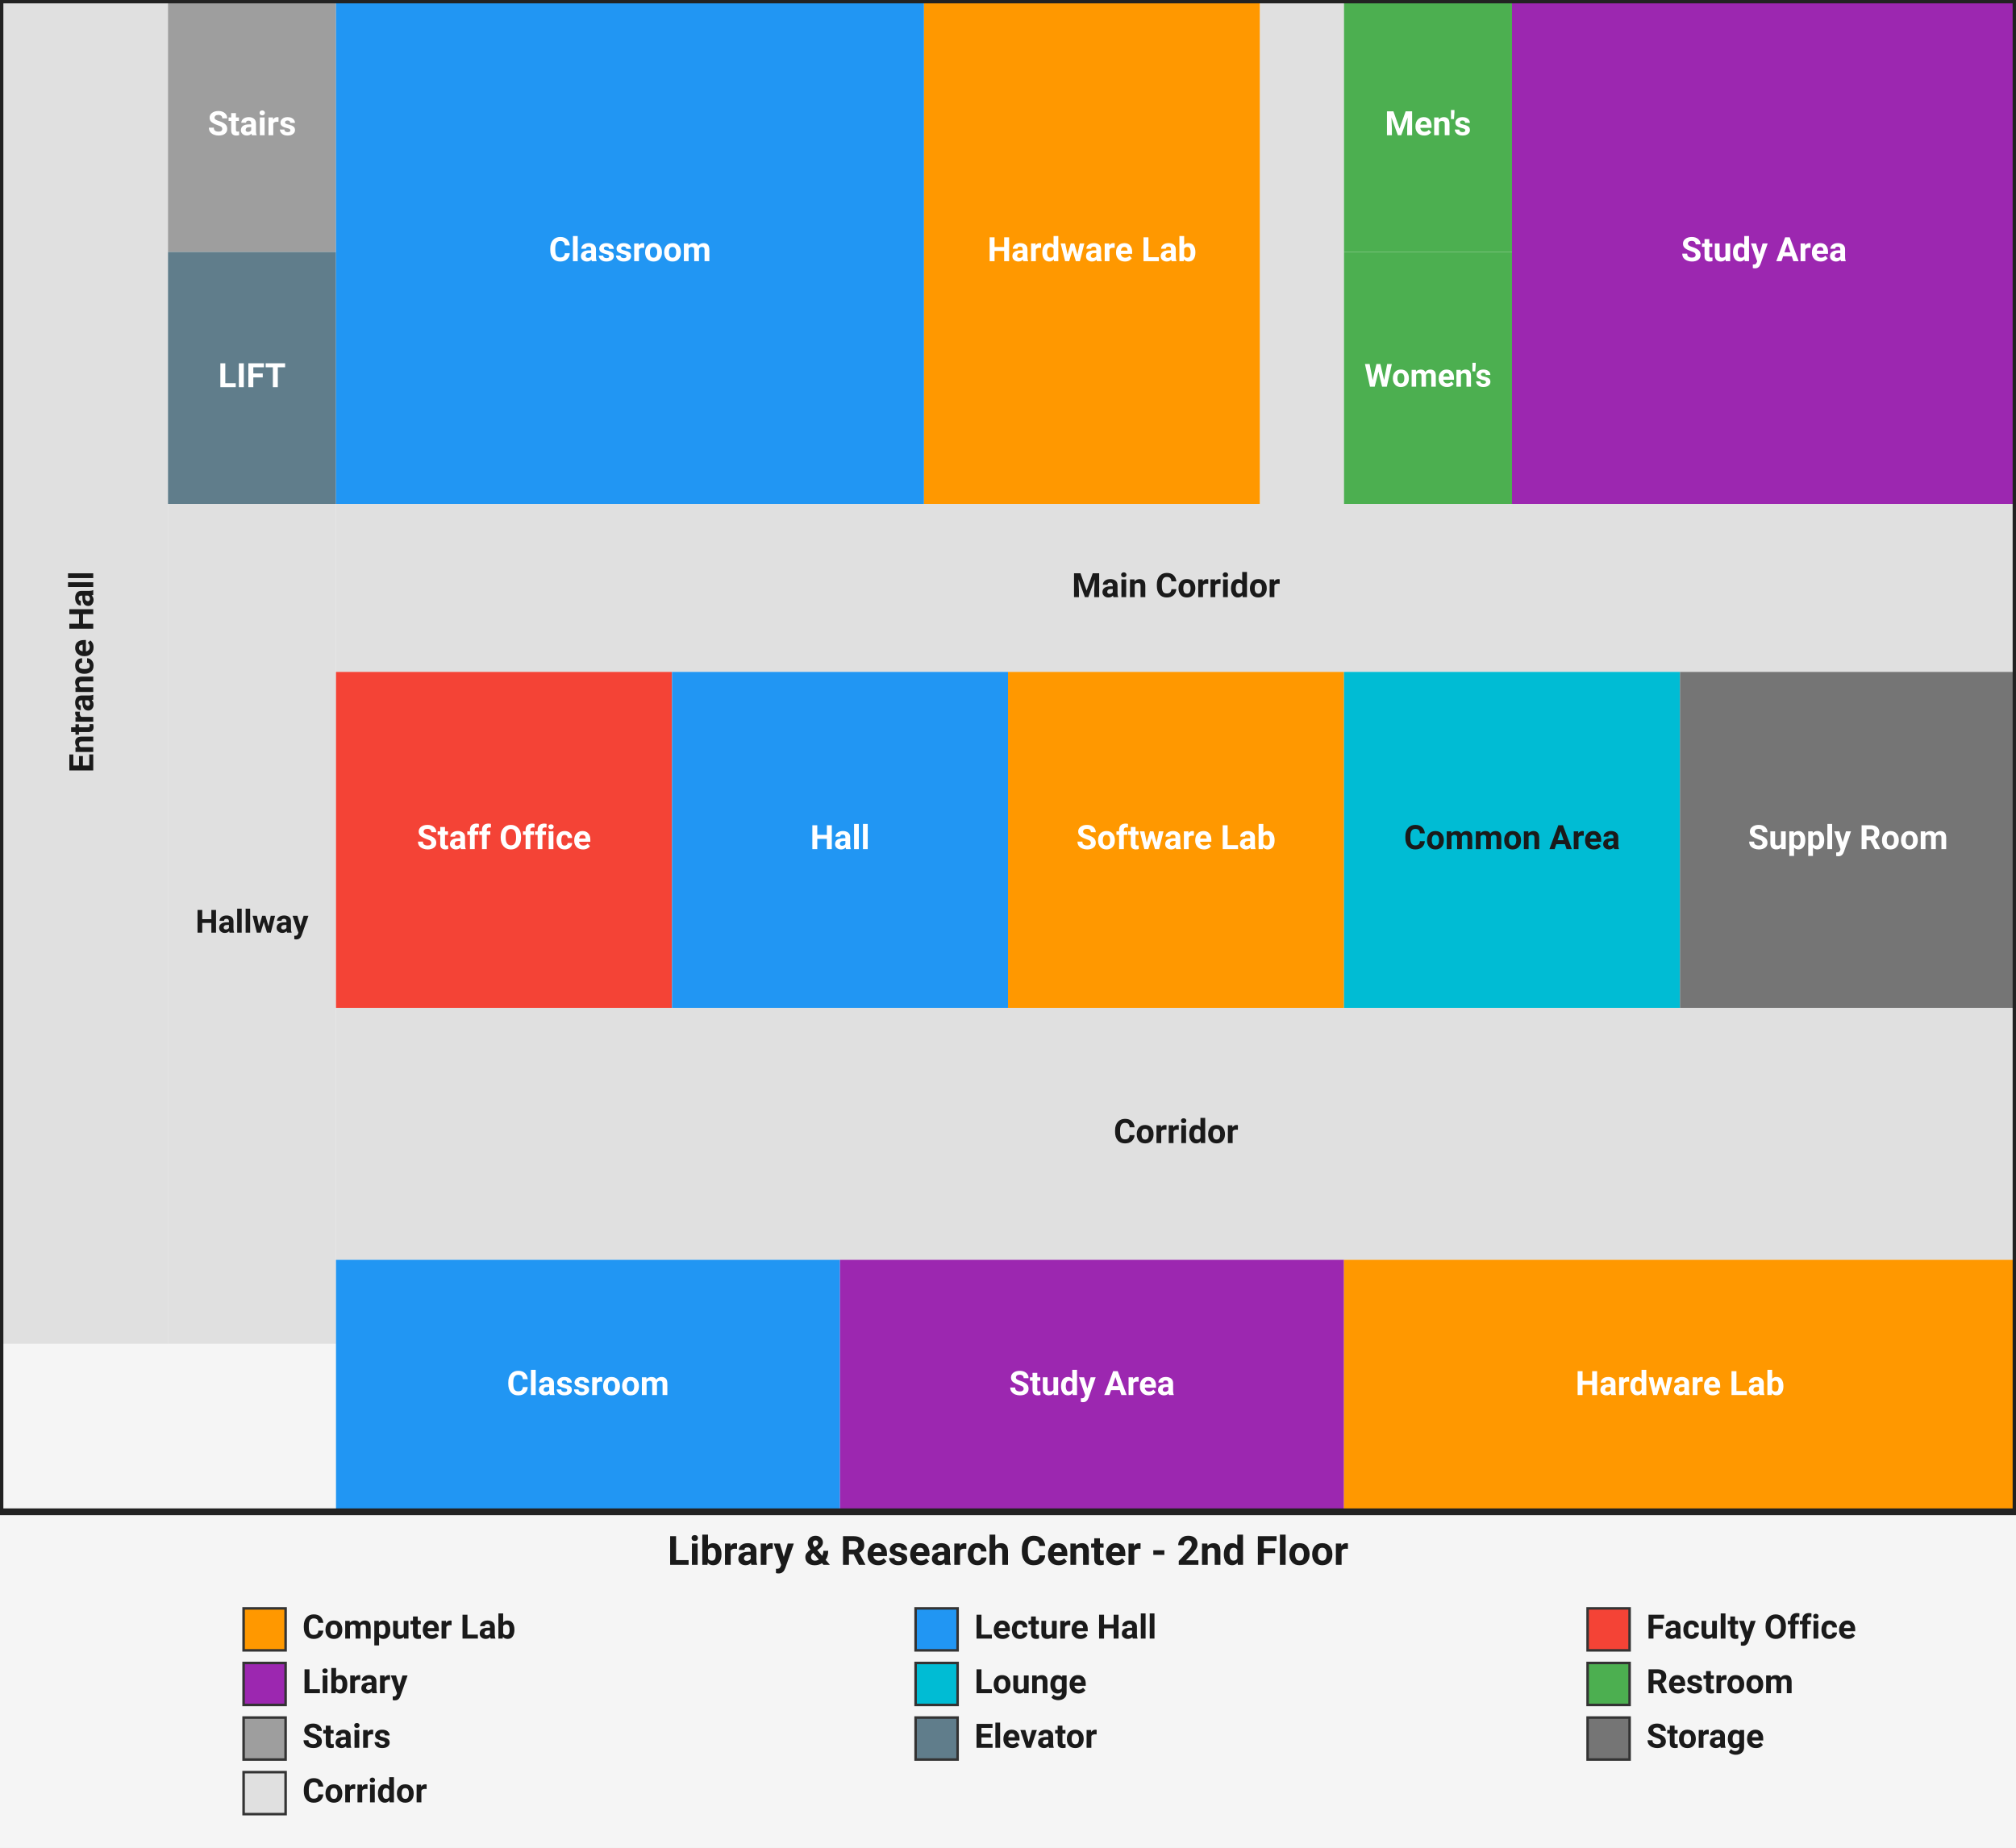
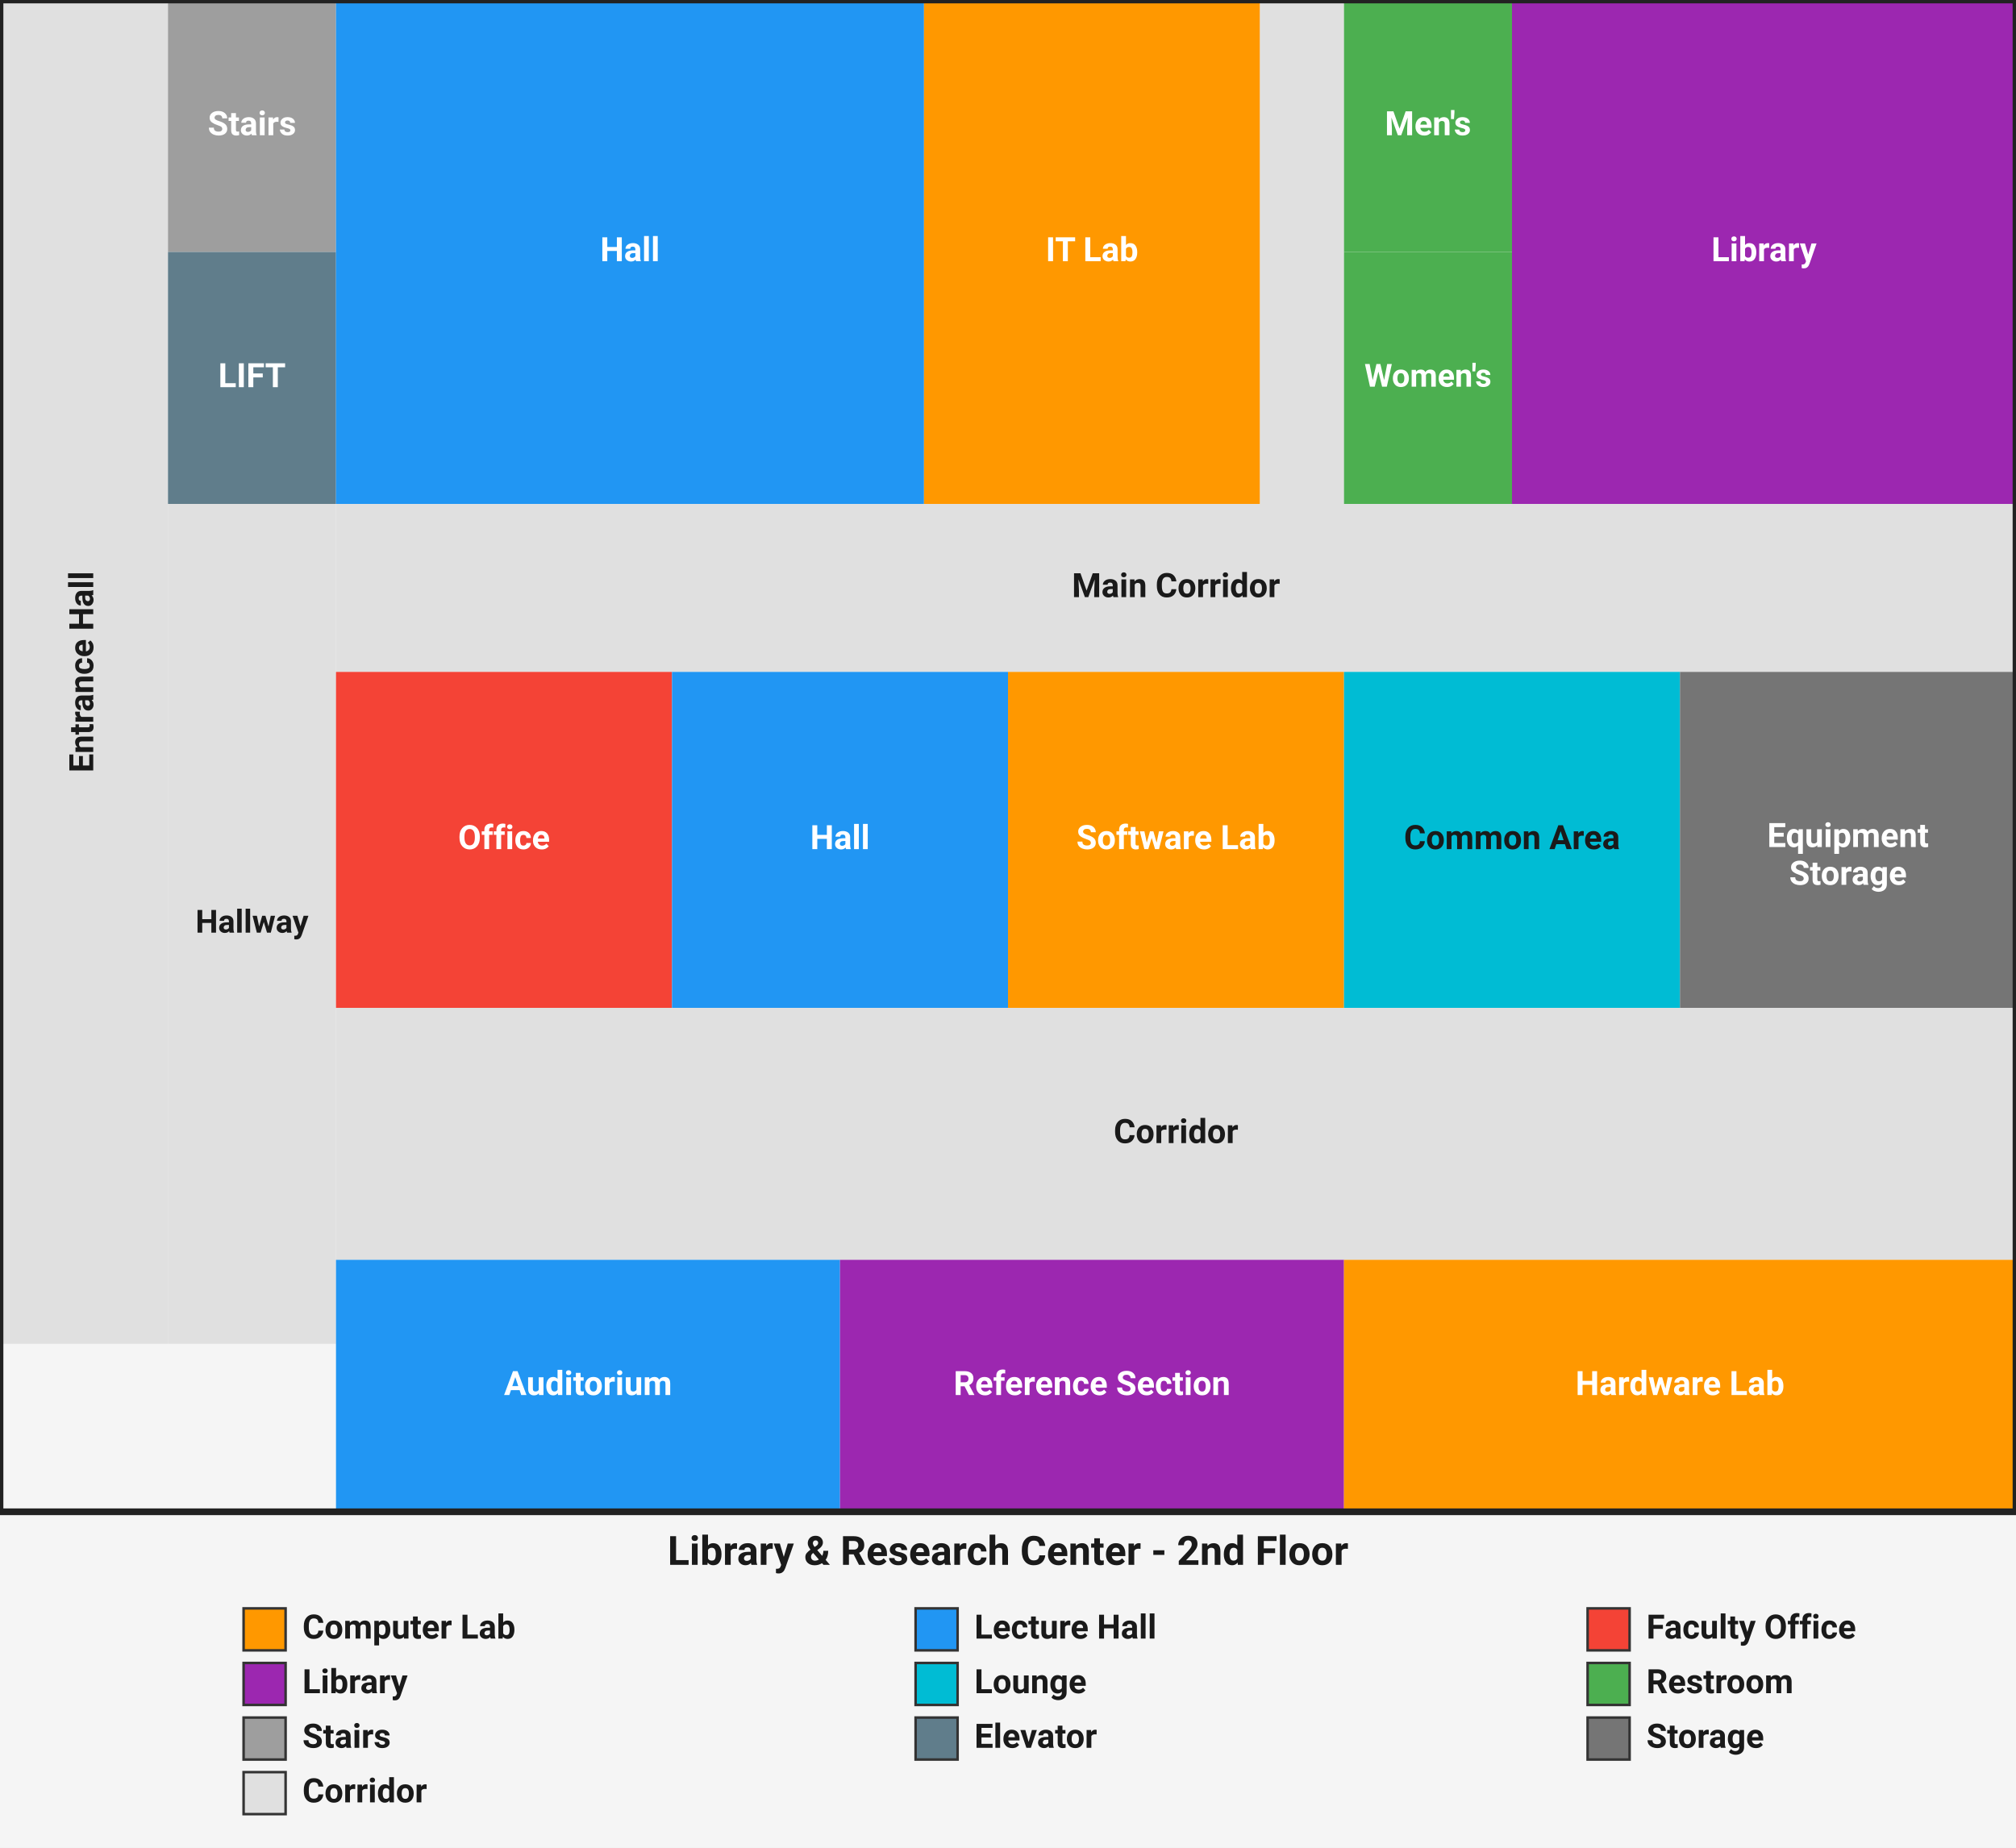
<svg xmlns="http://www.w3.org/2000/svg" viewBox="0 0 2400 2200" width="2400" height="2200" style="display:block; max-width:100%; height:auto;">
  <defs>
    <style>
      text { 
        -webkit-font-smoothing: antialiased;
        -moz-osx-font-smoothing: grayscale;
      }
    </style>
  </defs>
  <rect x="0" y="0" width="2400" height="2200" fill="#f5f5f5" />
  <rect x="0" y="0" width="200" height="1600" fill="#E0E0E0" stroke="none" />
  <text x="100.0" y="800.0" font-family="Roboto,Segoe UI,Arial,sans-serif" font-size="40" font-weight="600" fill="#1a1a1a" text-anchor="middle" dominant-baseline="middle" transform="rotate(-90 100.0 800.0)">
              Entrance Hall
            </text>
  <rect x="200" y="0" width="200" height="300" fill="#9E9E9E" stroke="none" />
  <text x="300.0" y="150.0" font-family="Roboto,Segoe UI,Arial,sans-serif" font-size="40" font-weight="600" fill="white" text-anchor="middle" dominant-baseline="middle">
              Stairs
            </text>
  <rect x="200" y="300" width="200" height="300" fill="#607D8B" stroke="none" />
  <text x="300.0" y="450.0" font-family="Roboto,Segoe UI,Arial,sans-serif" font-size="40" font-weight="600" fill="white" text-anchor="middle" dominant-baseline="middle">
              LIFT
            </text>
  <rect x="200" y="600" width="200" height="1000" fill="#E0E0E0" stroke="none" />
  <text x="300.0" y="1100.0" font-family="Roboto,Segoe UI,Arial,sans-serif" font-size="38" font-weight="600" fill="#1a1a1a" text-anchor="middle" dominant-baseline="middle">
              Hallway
            </text>
  <rect x="400" y="0" width="700" height="600" fill="#2196F3" stroke="none" />
  <text x="750.0" y="300.0" font-family="Roboto,Segoe UI,Arial,sans-serif" font-size="40" font-weight="600" fill="white" text-anchor="middle" dominant-baseline="middle">
-               Classroom
+               Hall
            </text>
  <rect x="1100" y="0" width="400" height="600" fill="#FF9800" stroke="none" />
  <text x="1300.0" y="300.0" font-family="Roboto,Segoe UI,Arial,sans-serif" font-size="40" font-weight="600" fill="white" text-anchor="middle" dominant-baseline="middle">
-               Hardware Lab
+               IT Lab
            </text>
  <rect x="1500" y="0" width="100" height="600" fill="#E0E0E0" stroke="none" />
  <rect x="1600" y="0" width="200" height="300" fill="#4CAF50" stroke="none" />
  <text x="1700.0" y="150.0" font-family="Roboto,Segoe UI,Arial,sans-serif" font-size="40" font-weight="600" fill="white" text-anchor="middle" dominant-baseline="middle">
              Men's
            </text>
  <rect x="1600" y="300" width="200" height="300" fill="#4CAF50" stroke="none" />
  <text x="1700.0" y="450.0" font-family="Roboto,Segoe UI,Arial,sans-serif" font-size="38" font-weight="600" fill="white" text-anchor="middle" dominant-baseline="middle">
              Women's
            </text>
  <rect x="1800" y="0" width="600" height="600" fill="#9C27B0" stroke="none" />
  <text x="2100.0" y="300.0" font-family="Roboto,Segoe UI,Arial,sans-serif" font-size="40" font-weight="600" fill="white" text-anchor="middle" dominant-baseline="middle">
-               Study Area
+               Library
            </text>
  <rect x="400" y="600" width="2000" height="200" fill="#E0E0E0" stroke="none" />
  <text x="1400.0" y="700.0" font-family="Roboto,Segoe UI,Arial,sans-serif" font-size="40" font-weight="600" fill="#1a1a1a" text-anchor="middle" dominant-baseline="middle">
              Main Corridor
            </text>
  <rect x="400" y="800" width="400" height="400" fill="#F44336" stroke="none" />
  <text x="600.0" y="1000.0" font-family="Roboto,Segoe UI,Arial,sans-serif" font-size="40" font-weight="600" fill="white" text-anchor="middle" dominant-baseline="middle">
-               Staff Office
+               Office
            </text>
  <rect x="800" y="800" width="400" height="400" fill="#2196F3" stroke="none" />
  <text x="1000.0" y="1000.0" font-family="Roboto,Segoe UI,Arial,sans-serif" font-size="40" font-weight="600" fill="white" text-anchor="middle" dominant-baseline="middle">
              Hall
            </text>
  <rect x="1200" y="800" width="400" height="400" fill="#FF9800" stroke="none" />
  <text x="1400.0" y="1000.0" font-family="Roboto,Segoe UI,Arial,sans-serif" font-size="40" font-weight="600" fill="white" text-anchor="middle" dominant-baseline="middle">
              Software Lab
            </text>
  <rect x="1600" y="800" width="400" height="400" fill="#00BCD4" stroke="none" />
  <text x="1800.0" y="1000.0" font-family="Roboto,Segoe UI,Arial,sans-serif" font-size="40" font-weight="600" fill="#1a1a1a" text-anchor="middle" dominant-baseline="middle">
              Common Area
            </text>
  <rect x="2000" y="800" width="400" height="400" fill="#757575" stroke="none" />
-   <text x="2200.0" y="1000.0" font-family="Roboto,Segoe UI,Arial,sans-serif" font-size="40" font-weight="600" fill="white" text-anchor="middle" dominant-baseline="middle">
-               Supply Room
-             </text>
+   <g>
+     <text x="2200.0" y="997.5" font-family="Roboto,Segoe UI,Arial,sans-serif" font-size="40" font-weight="600" fill="white" text-anchor="middle" dominant-baseline="middle">
+                   Equipment
+                 </text>
+     <text x="2200.0" y="1042.5" font-family="Roboto,Segoe UI,Arial,sans-serif" font-size="40" font-weight="600" fill="white" text-anchor="middle" dominant-baseline="middle">
+                   Storage
+                 </text>
+   </g>
  <rect x="400" y="1200" width="2000" height="300" fill="#E0E0E0" stroke="none" />
  <text x="1400.0" y="1350.0" font-family="Roboto,Segoe UI,Arial,sans-serif" font-size="40" font-weight="600" fill="#1a1a1a" text-anchor="middle" dominant-baseline="middle">
              Corridor
            </text>
  <rect x="400" y="1500" width="600" height="300" fill="#2196F3" stroke="none" />
  <text x="700.0" y="1650.0" font-family="Roboto,Segoe UI,Arial,sans-serif" font-size="40" font-weight="600" fill="white" text-anchor="middle" dominant-baseline="middle">
-               Classroom
+               Auditorium
            </text>
  <rect x="1000" y="1500" width="600" height="300" fill="#9C27B0" stroke="none" />
  <text x="1300.0" y="1650.0" font-family="Roboto,Segoe UI,Arial,sans-serif" font-size="40" font-weight="600" fill="white" text-anchor="middle" dominant-baseline="middle">
-               Study Area
+               Reference Section
            </text>
  <rect x="1600" y="1500" width="800" height="300" fill="#FF9800" stroke="none" />
  <text x="2000.0" y="1650.0" font-family="Roboto,Segoe UI,Arial,sans-serif" font-size="40" font-weight="600" fill="white" text-anchor="middle" dominant-baseline="middle">
              Hardware Lab
            </text>
  <rect x="0" y="0" width="2400" height="1800" fill="none" stroke="#222" stroke-width="8" />
  <text x="1200.0" y="1850" font-family="Roboto,Segoe UI,Arial,sans-serif" font-size="48" font-weight="700" fill="#1a1a1a" text-anchor="middle" dominant-baseline="middle">
          Library &amp; Research Center - 2nd Floor
        </text>
  <rect x="290.0" y="1915.0" width="50" height="50" fill="#FF9800" stroke="#333" stroke-width="3" />
  <text x="360.0" y="1940" font-family="Roboto,Segoe UI,Arial,sans-serif" font-size="40" font-weight="700" fill="#1a1a1a" text-anchor="start" dominant-baseline="middle">
          Computer Lab
        </text>
  <rect x="1090.0" y="1915.0" width="50" height="50" fill="#2196F3" stroke="#333" stroke-width="3" />
  <text x="1160.0" y="1940" font-family="Roboto,Segoe UI,Arial,sans-serif" font-size="40" font-weight="700" fill="#1a1a1a" text-anchor="start" dominant-baseline="middle">
          Lecture Hall
        </text>
  <rect x="1890.0" y="1915.0" width="50" height="50" fill="#F44336" stroke="#333" stroke-width="3" />
  <text x="1960.0" y="1940" font-family="Roboto,Segoe UI,Arial,sans-serif" font-size="40" font-weight="700" fill="#1a1a1a" text-anchor="start" dominant-baseline="middle">
          Faculty Office
        </text>
  <rect x="290.0" y="1980.0" width="50" height="50" fill="#9C27B0" stroke="#333" stroke-width="3" />
  <text x="360.0" y="2005" font-family="Roboto,Segoe UI,Arial,sans-serif" font-size="40" font-weight="700" fill="#1a1a1a" text-anchor="start" dominant-baseline="middle">
          Library
        </text>
  <rect x="1090.0" y="1980.0" width="50" height="50" fill="#00BCD4" stroke="#333" stroke-width="3" />
  <text x="1160.0" y="2005" font-family="Roboto,Segoe UI,Arial,sans-serif" font-size="40" font-weight="700" fill="#1a1a1a" text-anchor="start" dominant-baseline="middle">
          Lounge
        </text>
  <rect x="1890.0" y="1980.0" width="50" height="50" fill="#4CAF50" stroke="#333" stroke-width="3" />
  <text x="1960.0" y="2005" font-family="Roboto,Segoe UI,Arial,sans-serif" font-size="40" font-weight="700" fill="#1a1a1a" text-anchor="start" dominant-baseline="middle">
          Restroom
        </text>
  <rect x="290.0" y="2045.0" width="50" height="50" fill="#9E9E9E" stroke="#333" stroke-width="3" />
  <text x="360.0" y="2070" font-family="Roboto,Segoe UI,Arial,sans-serif" font-size="40" font-weight="700" fill="#1a1a1a" text-anchor="start" dominant-baseline="middle">
          Stairs
        </text>
  <rect x="1090.0" y="2045.0" width="50" height="50" fill="#607D8B" stroke="#333" stroke-width="3" />
  <text x="1160.0" y="2070" font-family="Roboto,Segoe UI,Arial,sans-serif" font-size="40" font-weight="700" fill="#1a1a1a" text-anchor="start" dominant-baseline="middle">
          Elevator
        </text>
  <rect x="1890.0" y="2045.0" width="50" height="50" fill="#757575" stroke="#333" stroke-width="3" />
  <text x="1960.0" y="2070" font-family="Roboto,Segoe UI,Arial,sans-serif" font-size="40" font-weight="700" fill="#1a1a1a" text-anchor="start" dominant-baseline="middle">
          Storage
        </text>
  <rect x="290.0" y="2110.0" width="50" height="50" fill="#E0E0E0" stroke="#333" stroke-width="3" />
  <text x="360.0" y="2135" font-family="Roboto,Segoe UI,Arial,sans-serif" font-size="40" font-weight="700" fill="#1a1a1a" text-anchor="start" dominant-baseline="middle">
          Corridor
        </text>
</svg>
